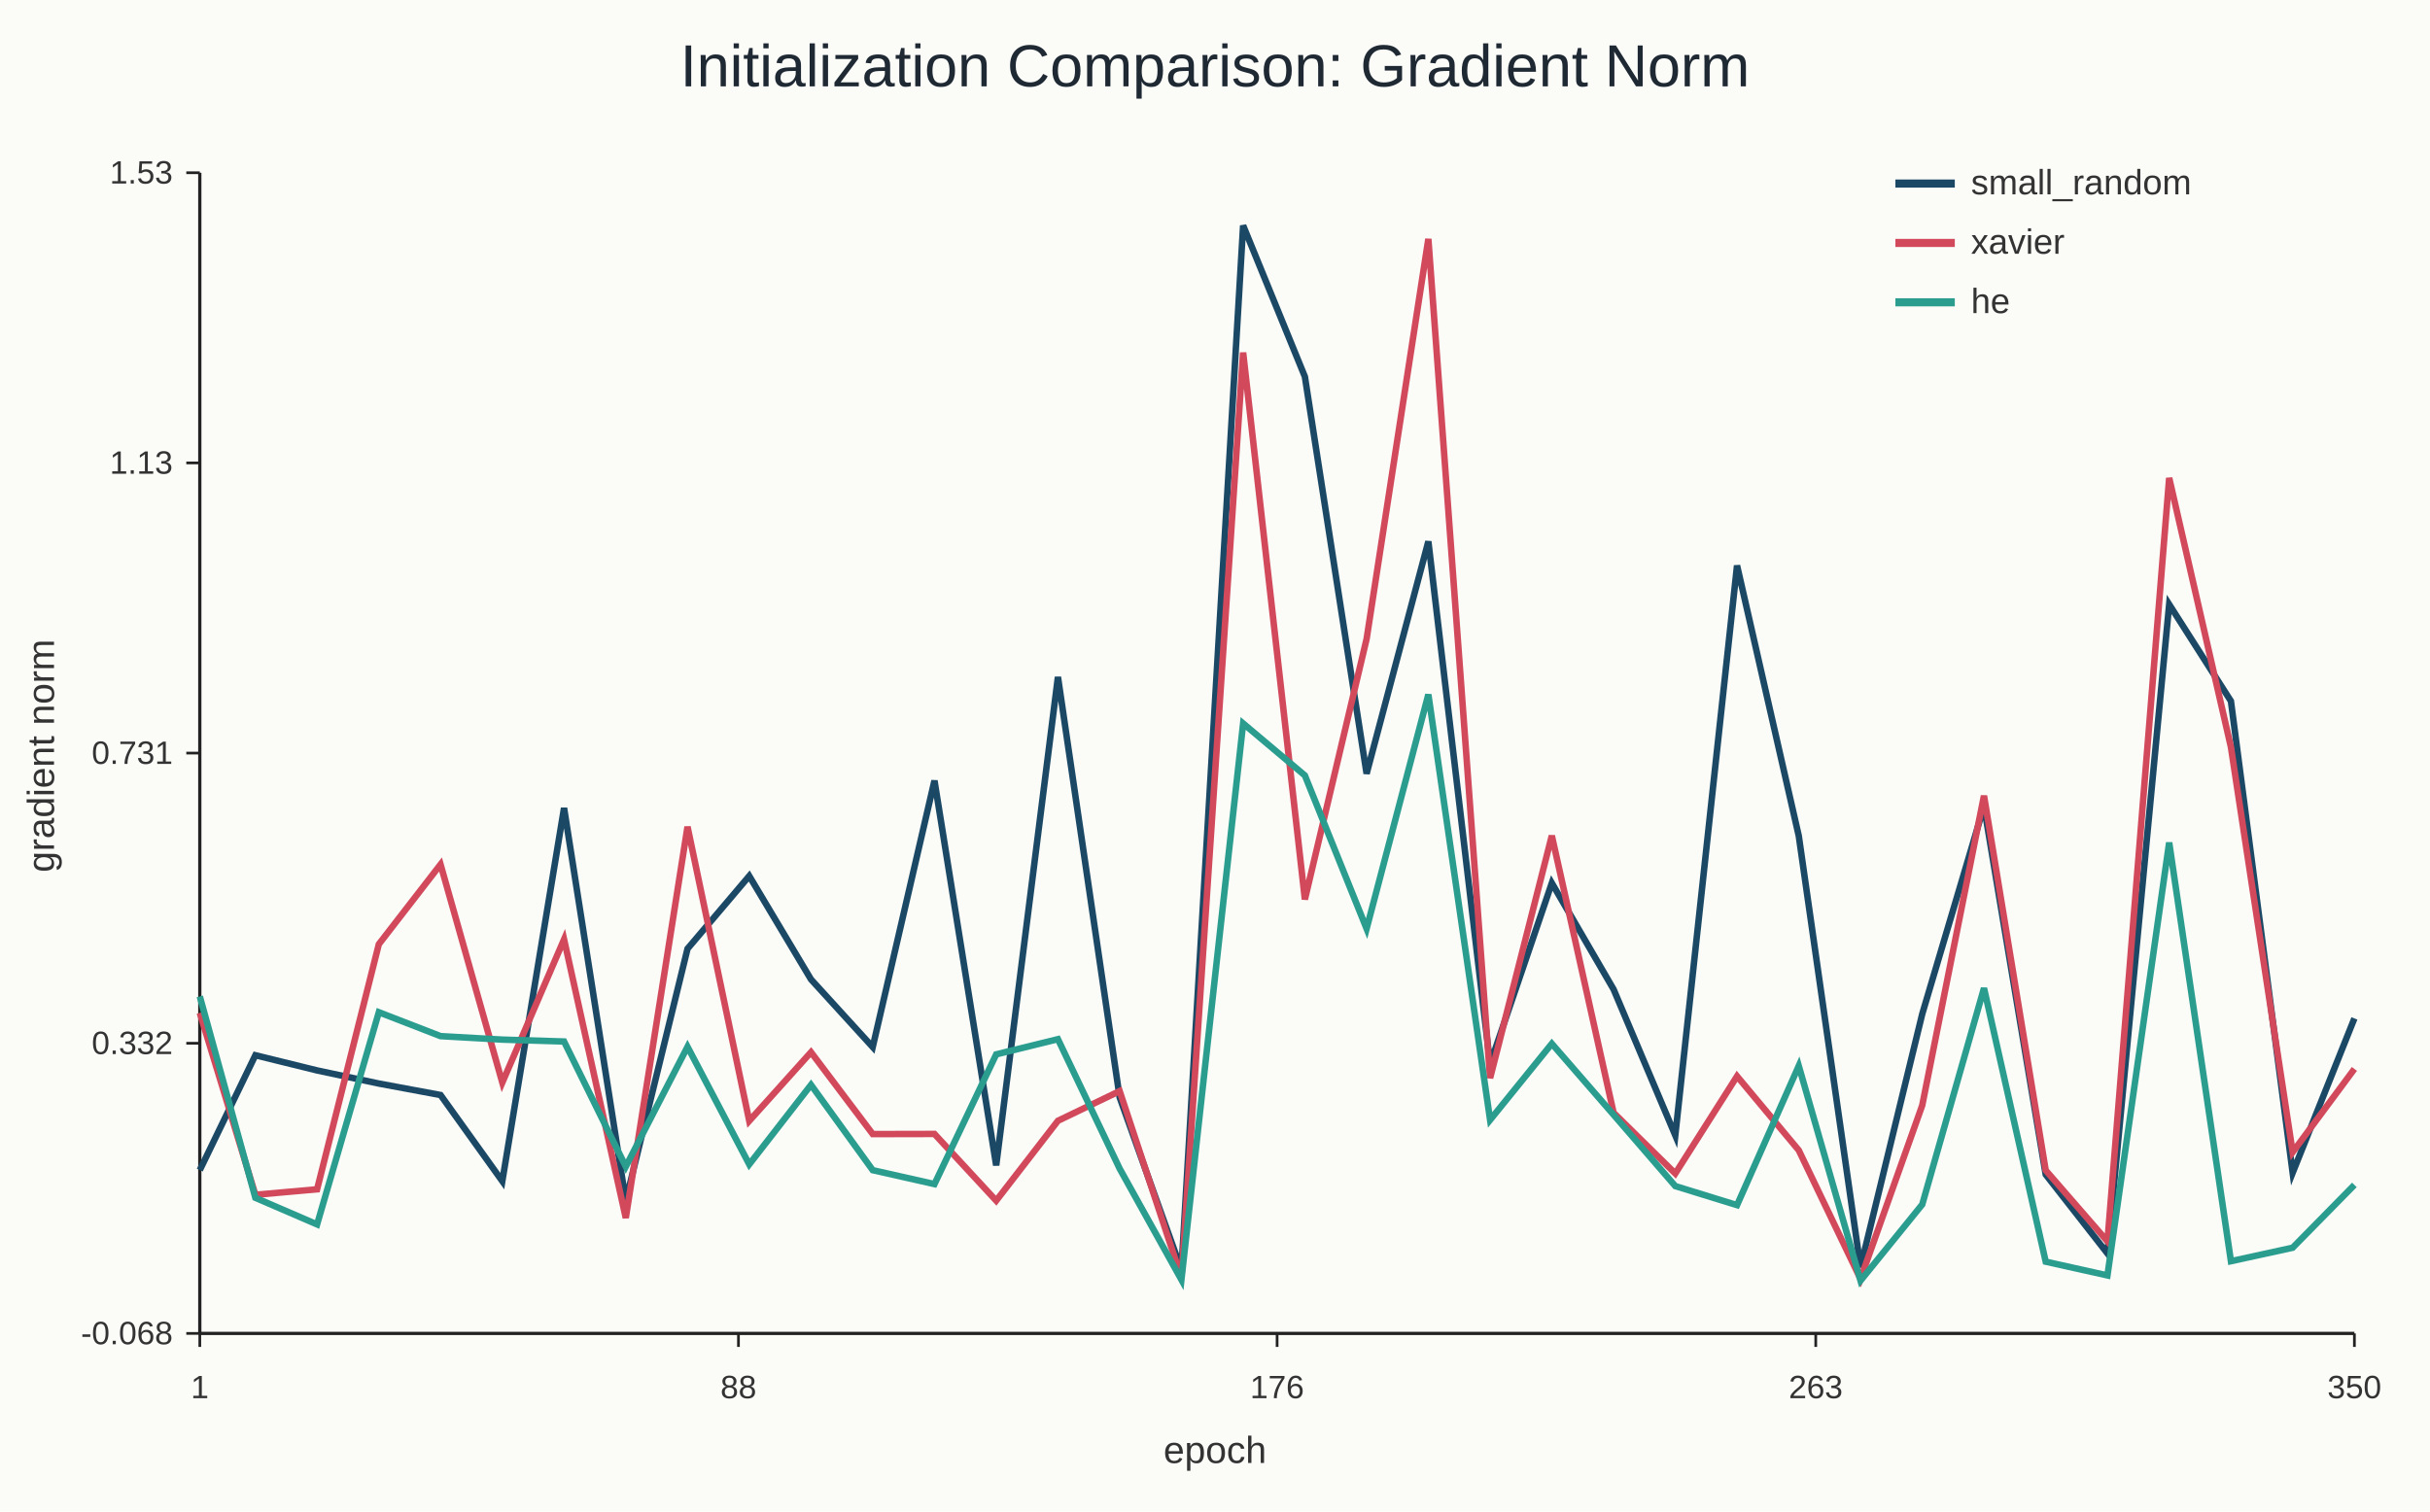
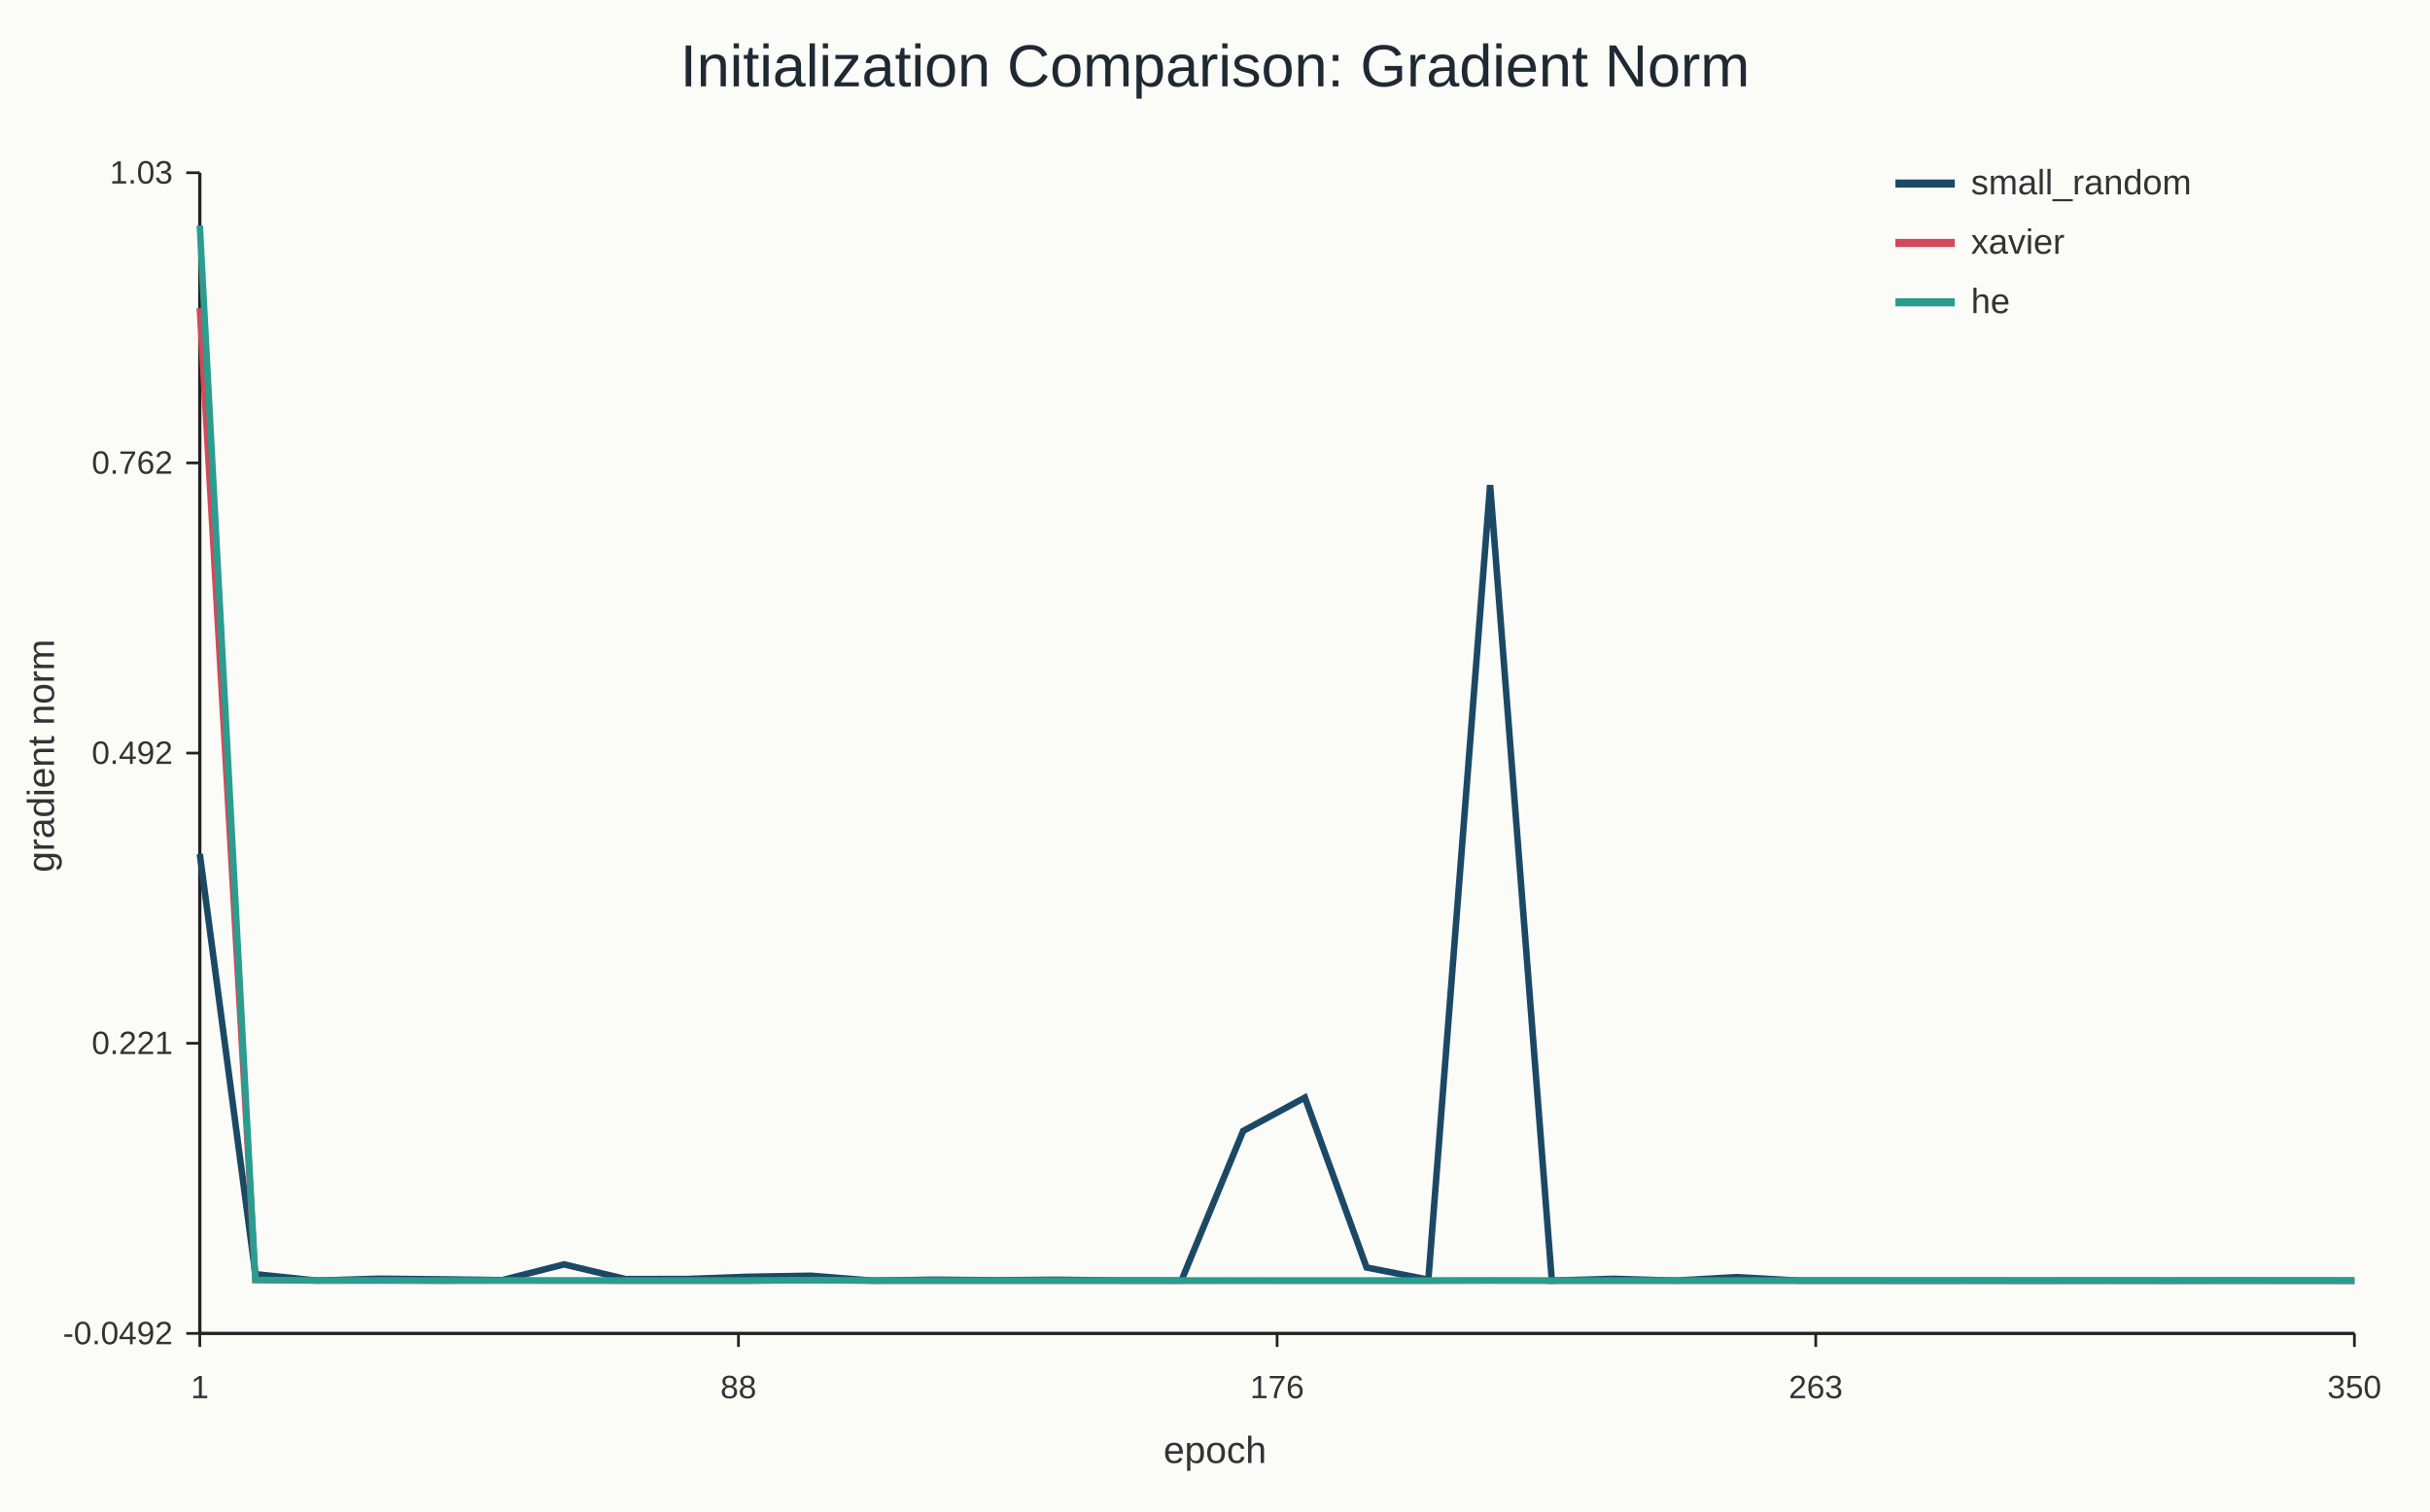
<svg xmlns="http://www.w3.org/2000/svg" width="900" height="560" viewBox="0 0 900 560">
  <rect width="100%" height="100%" fill="#fbfbf8" />
  <text x="450.0" y="32" text-anchor="middle" font-family="Arial" font-size="22" fill="#1f2933">Initialization Comparison: Gradient Norm</text>
  <line x1="74" y1="64" x2="74" y2="494" stroke="#222" stroke-width="1.2" />
  <line x1="74" y1="494" x2="872" y2="494" stroke="#222" stroke-width="1.2" />
  <line x1="74.0" y1="494" x2="74.0" y2="499" stroke="#222" />
  <text x="74.0" y="518" text-anchor="middle" font-family="Arial" font-size="12" fill="#333">1</text>
  <line x1="273.5" y1="494" x2="273.5" y2="499" stroke="#222" />
  <text x="273.5" y="518" text-anchor="middle" font-family="Arial" font-size="12" fill="#333">88</text>
  <line x1="473.0" y1="494" x2="473.0" y2="499" stroke="#222" />
  <text x="473.0" y="518" text-anchor="middle" font-family="Arial" font-size="12" fill="#333">176</text>
  <line x1="672.5" y1="494" x2="672.5" y2="499" stroke="#222" />
  <text x="672.5" y="518" text-anchor="middle" font-family="Arial" font-size="12" fill="#333">263</text>
  <line x1="872.0" y1="494" x2="872.0" y2="499" stroke="#222" />
  <text x="872.0" y="518" text-anchor="middle" font-family="Arial" font-size="12" fill="#333">350</text>
  <line x1="69" y1="494.0" x2="74" y2="494.0" stroke="#222" />
-   <text x="64" y="498.0" text-anchor="end" font-family="Arial" font-size="12" fill="#333">-0.068</text>
+   <text x="64" y="498.0" text-anchor="end" font-family="Arial" font-size="12" fill="#333">-0.0492</text>
  <line x1="69" y1="386.5" x2="74" y2="386.5" stroke="#222" />
-   <text x="64" y="390.5" text-anchor="end" font-family="Arial" font-size="12" fill="#333">0.332</text>
+   <text x="64" y="390.5" text-anchor="end" font-family="Arial" font-size="12" fill="#333">0.221</text>
  <line x1="69" y1="279.0" x2="74" y2="279.0" stroke="#222" />
-   <text x="64" y="283.0" text-anchor="end" font-family="Arial" font-size="12" fill="#333">0.731</text>
+   <text x="64" y="283.0" text-anchor="end" font-family="Arial" font-size="12" fill="#333">0.492</text>
  <line x1="69" y1="171.5" x2="74" y2="171.5" stroke="#222" />
-   <text x="64" y="175.5" text-anchor="end" font-family="Arial" font-size="12" fill="#333">1.13</text>
+   <text x="64" y="175.5" text-anchor="end" font-family="Arial" font-size="12" fill="#333">0.762</text>
  <line x1="69" y1="64.0" x2="74" y2="64.0" stroke="#222" />
-   <text x="64" y="68.0" text-anchor="end" font-family="Arial" font-size="12" fill="#333">1.53</text>
+   <text x="64" y="68.0" text-anchor="end" font-family="Arial" font-size="12" fill="#333">1.03</text>
  <text x="450.0" y="542" text-anchor="middle" font-family="Arial" font-size="14" fill="#333">epoch</text>
  <text x="20" y="280.0" text-anchor="middle" transform="rotate(-90 20 280.0)" font-family="Arial" font-size="14" fill="#333">gradient norm</text>
-   <polyline fill="none" stroke="#1b4965" stroke-width="2.4" points="74.00,433.49 94.58,390.94 117.44,396.57 140.31,401.43 163.17,405.68 186.04,437.59 208.91,299.35 231.77,444.94 254.64,351.48 277.50,324.53 300.37,362.84 323.23,387.91 346.10,289.21 368.96,431.75 391.83,250.80 414.69,406.56 437.56,470.43 460.42,83.55 483.29,139.55 506.15,286.62 529.02,200.59 551.89,394.24 574.75,327.15 597.62,366.52 620.48,420.63 643.35,209.51 666.21,309.67 689.08,469.50 711.94,375.66 734.81,298.66 757.67,435.14 780.54,464.37 803.40,223.91 826.27,259.75 849.13,434.48 872.00,377.29" />
+   <polyline fill="none" stroke="#1b4965" stroke-width="2.4" points="74.00,316.40 94.58,472.05 117.44,474.43 140.31,473.72 163.17,473.95 186.04,474.24 208.91,468.42 231.77,473.87 254.64,473.82 277.50,473.00 300.37,472.62 323.23,474.44 346.10,474.09 368.96,474.29 391.83,474.11 414.69,474.40 437.56,474.43 460.42,419.00 483.29,406.62 506.15,469.58 529.02,474.07 551.89,179.72 574.75,474.44 597.62,473.76 620.48,474.43 643.35,473.14 666.21,474.43 689.08,474.44 711.94,474.45 734.81,474.44 757.67,474.45 780.54,474.42 803.40,474.45 826.27,474.41 849.13,474.43 872.00,474.45" />
  <line x1="702" y1="68" x2="724" y2="68" stroke="#1b4965" stroke-width="3" />
  <text x="730" y="72" font-family="Arial" font-size="13" fill="#333">small_random</text>
-   <polyline fill="none" stroke="#d1495b" stroke-width="2.4" points="74.00,375.25 94.58,442.64 117.44,440.60 140.31,349.80 163.17,320.25 186.04,401.07 208.91,348.02 231.77,451.21 254.64,306.29 277.50,415.27 300.37,389.82 323.23,420.15 346.10,420.10 368.96,444.82 391.83,415.22 414.69,404.23 437.56,473.35 460.42,130.61 483.29,333.21 506.15,236.70 529.02,88.51 551.89,399.41 574.75,309.61 597.62,412.24 620.48,434.76 643.35,398.72 666.21,426.15 689.08,473.81 711.94,409.50 734.81,294.80 757.67,433.58 780.54,459.90 803.40,177.07 826.27,276.79 849.13,426.86 872.00,396.01" />
+   <polyline fill="none" stroke="#d1495b" stroke-width="2.4" points="74.00,114.14 94.58,474.22 117.44,474.42 140.31,474.37 163.17,474.45 186.04,474.41 208.91,474.43 231.77,474.45 254.64,474.45 277.50,474.45 300.37,474.25 323.23,474.45 346.10,474.45 368.96,474.45 391.83,474.45 414.69,474.45 437.56,474.45 460.42,474.45 483.29,474.45 506.15,474.45 529.02,474.45 551.89,474.39 574.75,474.45 597.62,474.45 620.48,474.45 643.35,474.45 666.21,474.45 689.08,474.45 711.94,474.45 734.81,474.45 757.67,474.45 780.54,474.45 803.40,474.45 826.27,474.45 849.13,474.45 872.00,474.45" />
  <line x1="702" y1="90" x2="724" y2="90" stroke="#d1495b" stroke-width="3" />
  <text x="730" y="94" font-family="Arial" font-size="13" fill="#333">xavier</text>
-   <polyline fill="none" stroke="#2a9d8f" stroke-width="2.4" points="74.00,369.14 94.58,443.75 117.44,453.62 140.31,375.01 163.17,383.86 186.04,385.15 208.91,385.85 231.77,432.20 254.64,387.80 277.50,431.36 300.37,401.92 323.23,433.52 346.10,438.68 368.96,390.62 391.83,384.99 414.69,432.95 437.56,474.11 460.42,268.02 483.29,287.29 506.15,344.05 529.02,257.29 551.89,414.90 574.75,386.66 597.62,412.99 620.48,439.42 643.35,446.47 666.21,394.89 689.08,474.45 711.94,446.23 734.81,366.09 757.67,467.42 780.54,472.51 803.40,312.15 826.27,467.24 849.13,462.25 872.00,438.98" />
+   <polyline fill="none" stroke="#2a9d8f" stroke-width="2.4" points="74.00,83.55 94.58,474.15 117.44,474.42 140.31,474.43 163.17,474.45 186.04,474.43 208.91,474.42 231.77,474.45 254.64,474.45 277.50,474.45 300.37,474.30 323.23,474.45 346.10,474.45 368.96,474.45 391.83,474.45 414.69,474.45 437.56,474.45 460.42,474.44 483.29,474.45 506.15,474.45 529.02,474.45 551.89,474.42 574.75,474.45 597.62,474.45 620.48,474.45 643.35,474.45 666.21,474.45 689.08,474.45 711.94,474.45 734.81,474.45 757.67,474.45 780.54,474.45 803.40,474.45 826.27,474.45 849.13,474.45 872.00,474.45" />
  <line x1="702" y1="112" x2="724" y2="112" stroke="#2a9d8f" stroke-width="3" />
  <text x="730" y="116" font-family="Arial" font-size="13" fill="#333">he</text>
</svg>
